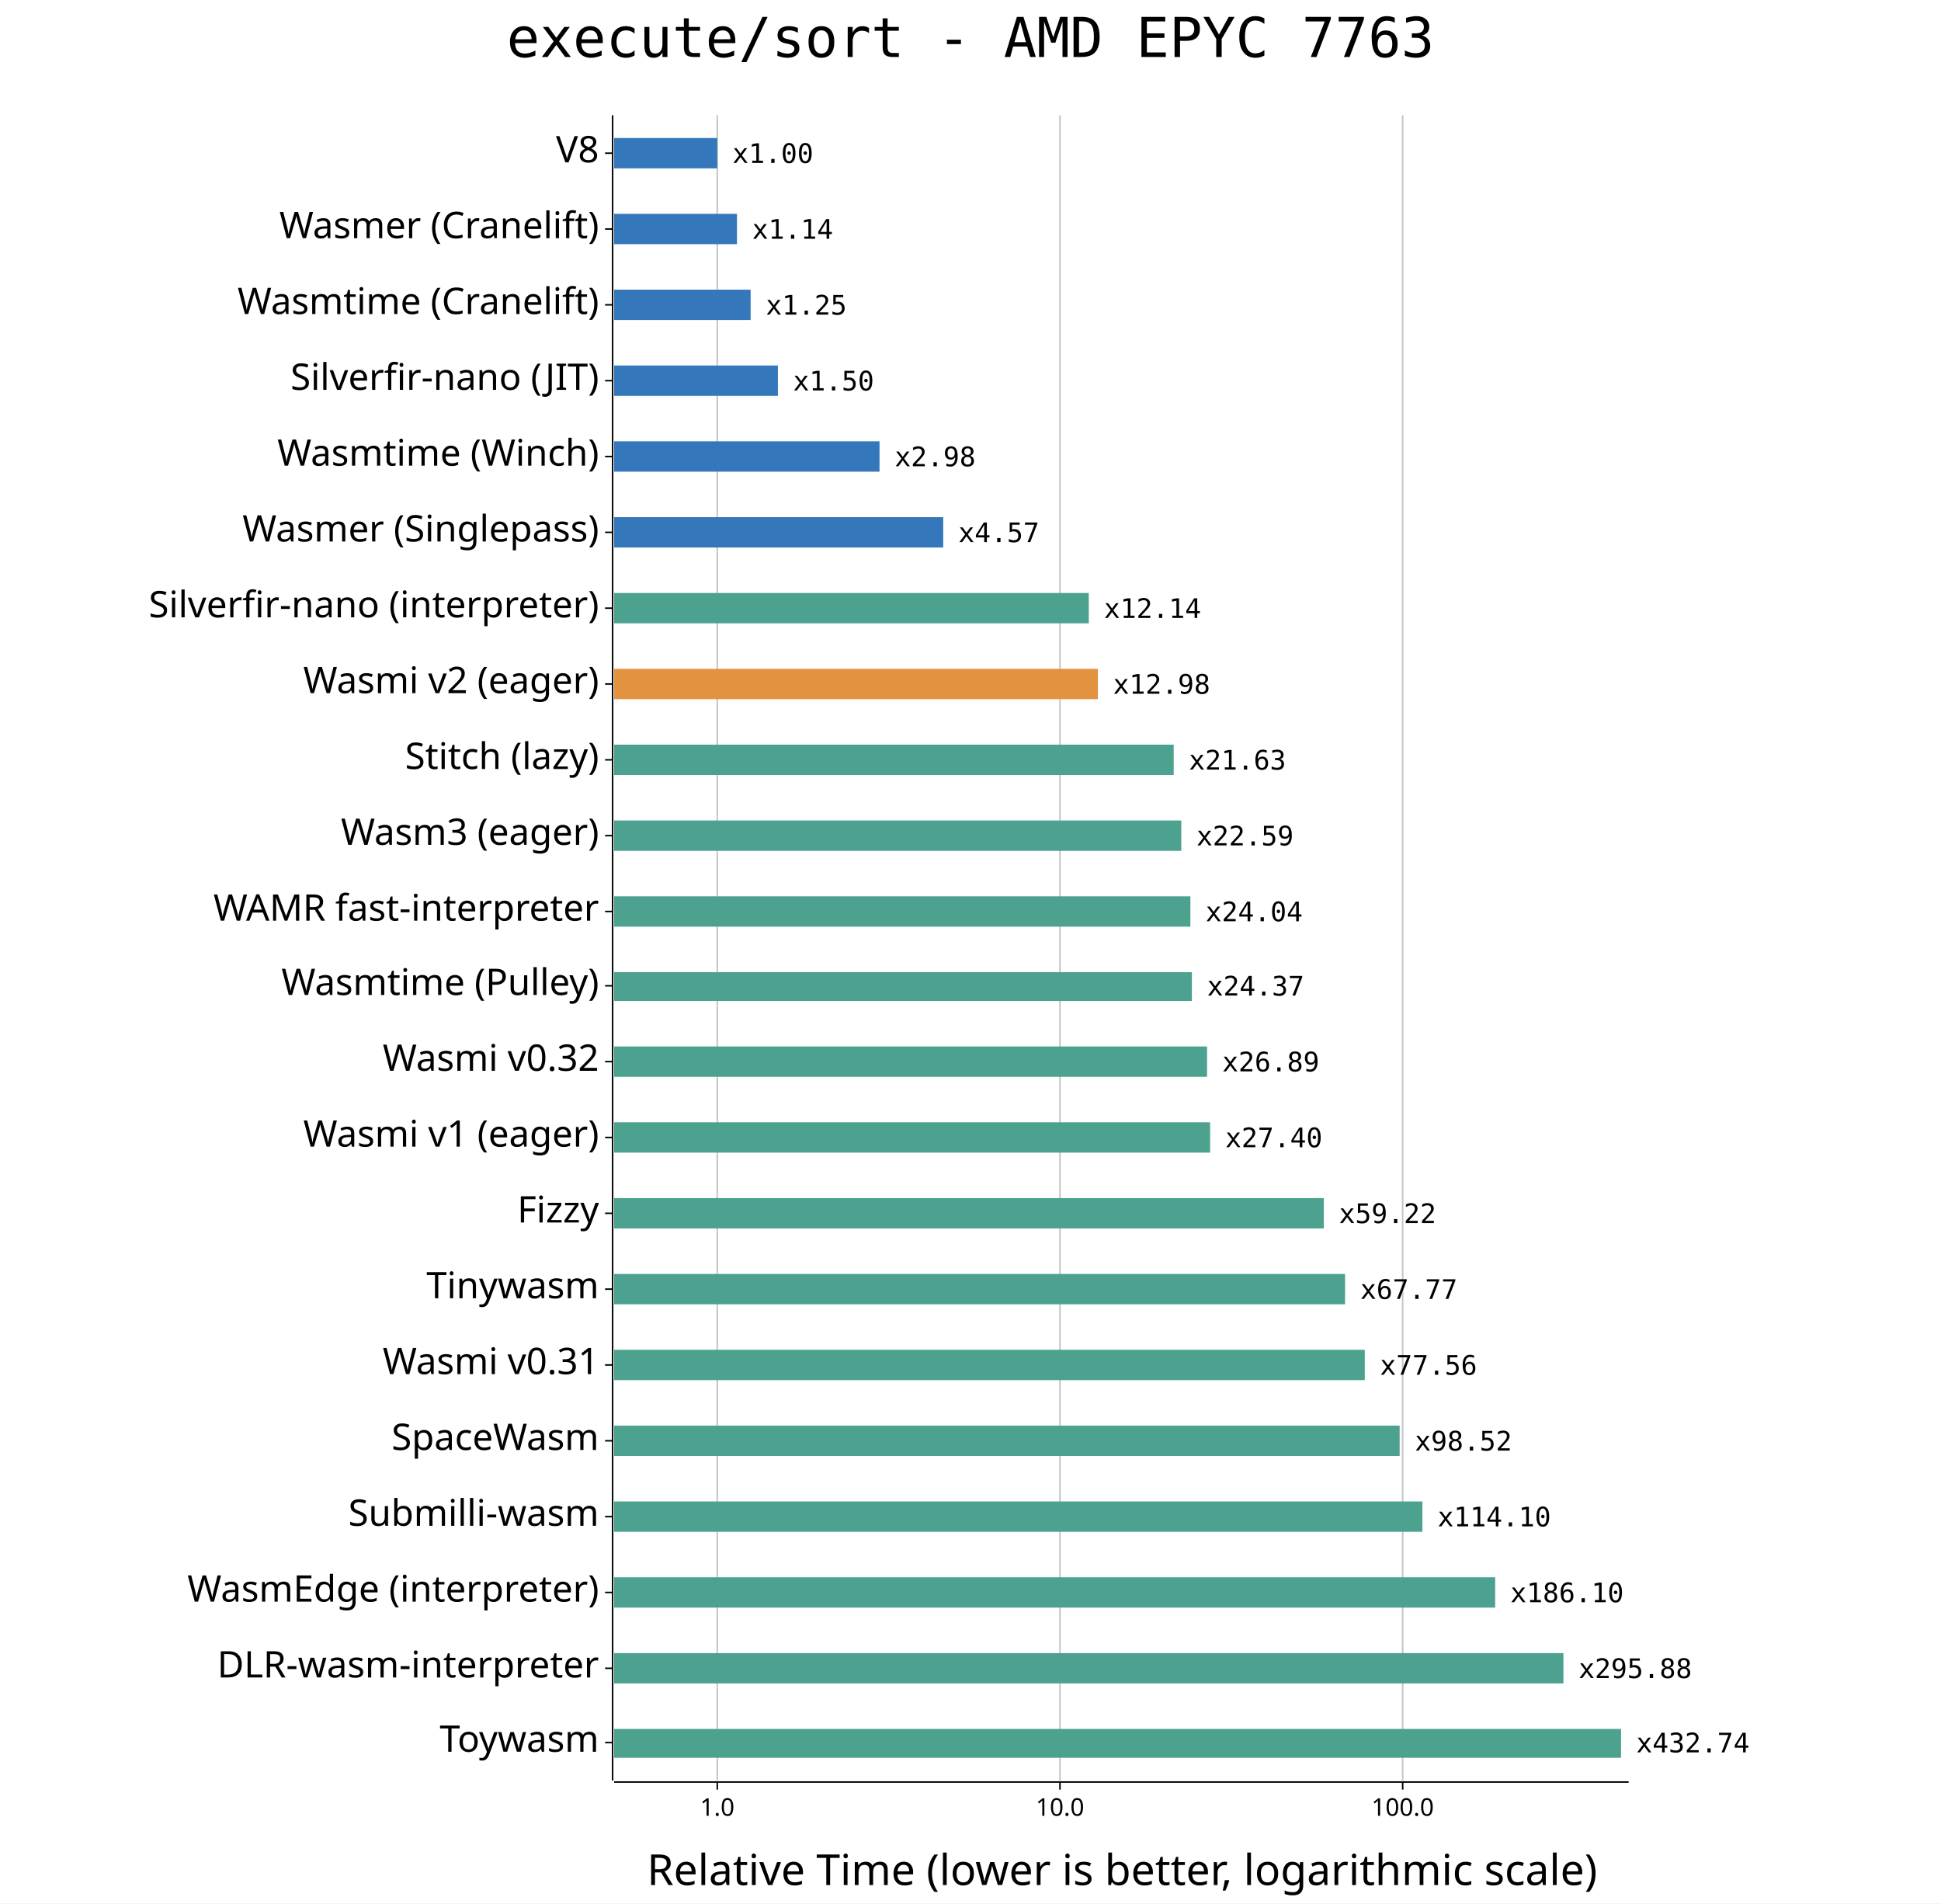
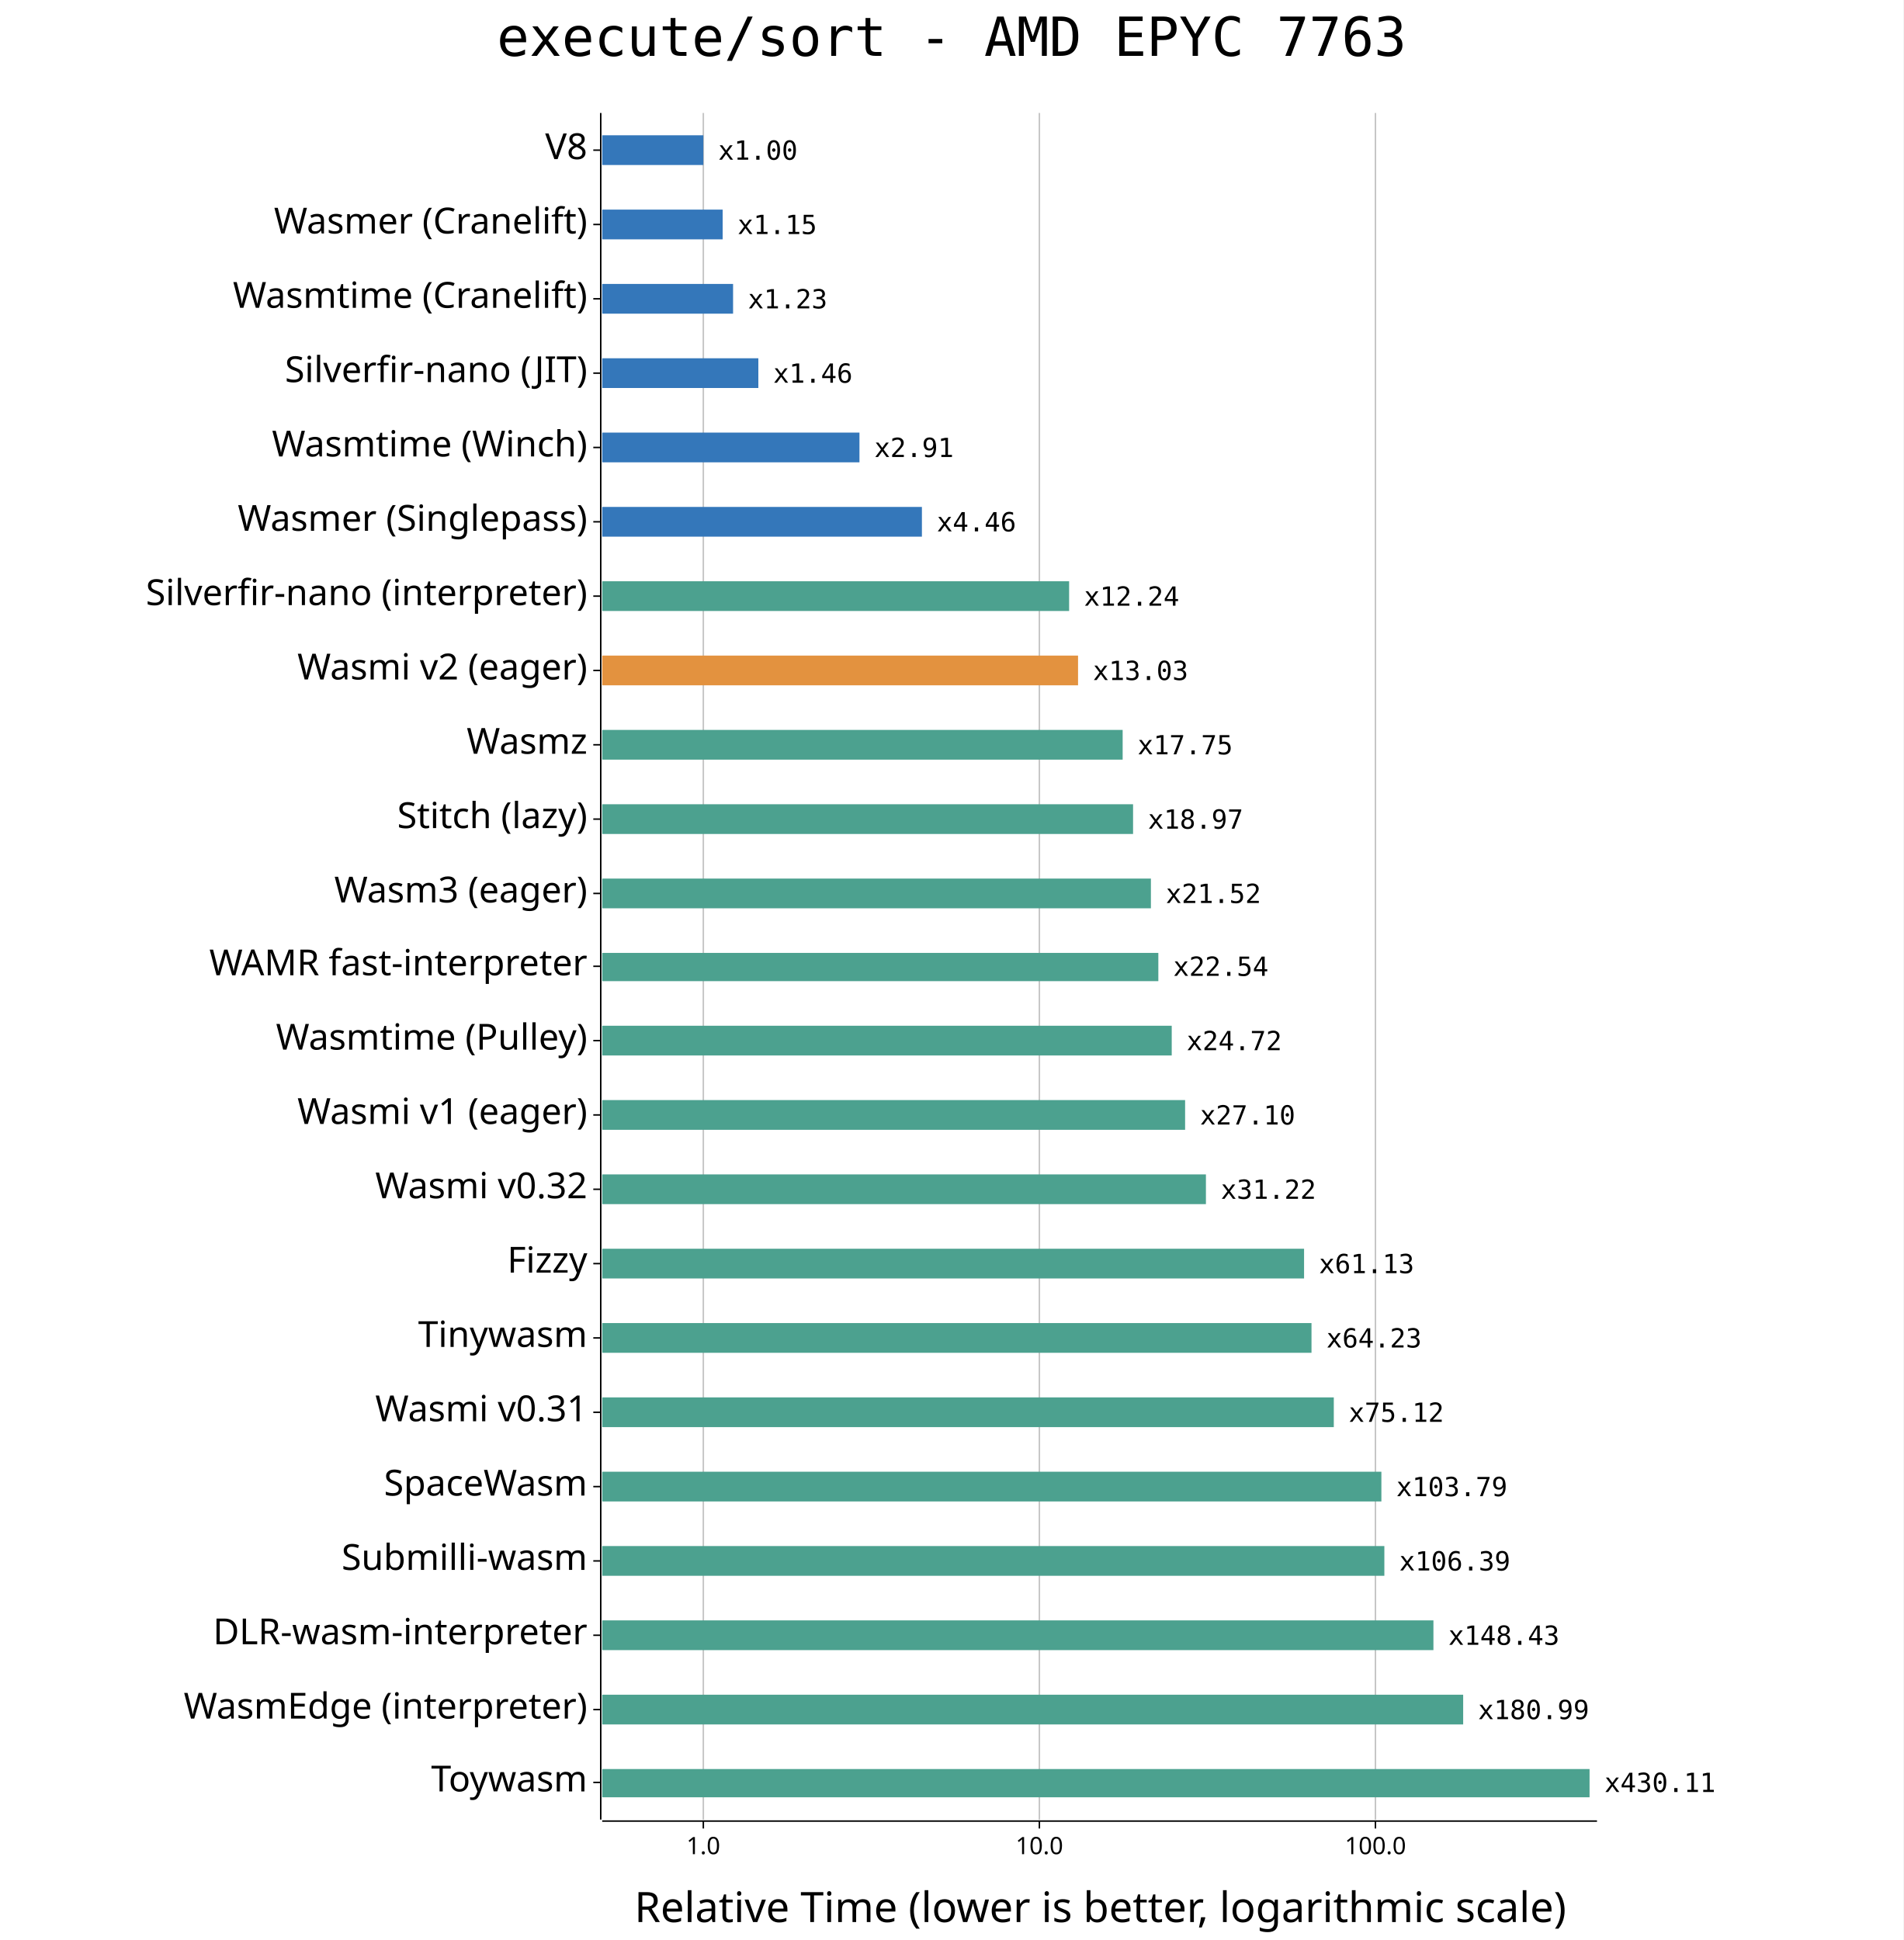
- <svg xmlns="http://www.w3.org/2000/svg" width="1280" height="1255" viewBox="0 0 1280 1255">
-   <rect x="0" y="0" width="1280" height="1255" opacity="1" fill="#FFFFFF" stroke="none" />
+ <svg xmlns="http://www.w3.org/2000/svg" width="1280" height="1305" viewBox="0 0 1280 1305">
+   <rect x="0" y="0" width="1280" height="1305" opacity="1" fill="#FFFFFF" stroke="none" />
  <text x="640" y="10" dy="0.76em" text-anchor="middle" font-family="monospace" font-size="36.29" opacity="1" fill="#000000">
execute/sort - AMD EPYC 7763
</text>
-   <line opacity="0.1" stroke="#000000" stroke-width="1" x1="473" y1="1174" x2="473" y2="76" />
-   <line opacity="0.1" stroke="#000000" stroke-width="1" x1="699" y1="1174" x2="699" y2="76" />
-   <line opacity="0.1" stroke="#000000" stroke-width="1" x1="925" y1="1174" x2="925" y2="76" />
-   <text x="5" y="625" dy="0.76em" text-anchor="middle" font-family="sans-serif" font-size="28.226" opacity="1" fill="#000000" transform="rotate(270, 5, 625)">
+   <line opacity="0.1" stroke="#000000" stroke-width="1" x1="473" y1="1224" x2="473" y2="76" />
+   <line opacity="0.1" stroke="#000000" stroke-width="1" x1="699" y1="1224" x2="699" y2="76" />
+   <line opacity="0.1" stroke="#000000" stroke-width="1" x1="925" y1="1224" x2="925" y2="76" />
+   <text x="5" y="650" dy="0.76em" text-anchor="middle" font-family="sans-serif" font-size="28.226" opacity="1" fill="#000000" transform="rotate(270, 5, 650)">

</text>
-   <text x="740" y="1250" dy="-0.5ex" text-anchor="middle" font-family="sans-serif" font-size="28.226" opacity="1" fill="#000000">
+   <text x="740" y="1300" dy="-0.5ex" text-anchor="middle" font-family="sans-serif" font-size="28.226" opacity="1" fill="#000000">
Relative Time (lower is better, logarithmic scale)
</text>
-   <line opacity="0.15" stroke="#000000" stroke-width="1" x1="473" y1="1174" x2="473" y2="76" />
-   <line opacity="0.15" stroke="#000000" stroke-width="1" x1="699" y1="1174" x2="699" y2="76" />
-   <line opacity="0.15" stroke="#000000" stroke-width="1" x1="925" y1="1174" x2="925" y2="76" />
-   <polyline fill="none" opacity="1" stroke="#000000" stroke-width="1" points="404,76 404,1174 " />
-   <text x="395" y="1149" dy="0.5ex" text-anchor="end" font-family="sans-serif" font-size="24.194" opacity="1" fill="#000000">
+   <line opacity="0.15" stroke="#000000" stroke-width="1" x1="473" y1="1224" x2="473" y2="76" />
+   <line opacity="0.15" stroke="#000000" stroke-width="1" x1="699" y1="1224" x2="699" y2="76" />
+   <line opacity="0.15" stroke="#000000" stroke-width="1" x1="925" y1="1224" x2="925" y2="76" />
+   <polyline fill="none" opacity="1" stroke="#000000" stroke-width="1" points="404,76 404,1224 " />
+   <text x="395" y="1199" dy="0.5ex" text-anchor="end" font-family="sans-serif" font-size="24.194" opacity="1" fill="#000000">
Toywasm
</text>
-   <polyline fill="none" opacity="1" stroke="#000000" stroke-width="1" points="399,1149 404,1149 " />
+   <polyline fill="none" opacity="1" stroke="#000000" stroke-width="1" points="399,1199 404,1199 " />
+   <text x="395" y="1150" dy="0.5ex" text-anchor="end" font-family="sans-serif" font-size="24.194" opacity="1" fill="#000000">
+ WasmEdge (interpreter)
+ </text>
+   <polyline fill="none" opacity="1" stroke="#000000" stroke-width="1" points="399,1150 404,1150 " />
  <text x="395" y="1100" dy="0.5ex" text-anchor="end" font-family="sans-serif" font-size="24.194" opacity="1" fill="#000000">
DLR-wasm-interpreter
</text>
  <polyline fill="none" opacity="1" stroke="#000000" stroke-width="1" points="399,1100 404,1100 " />
  <text x="395" y="1050" dy="0.5ex" text-anchor="end" font-family="sans-serif" font-size="24.194" opacity="1" fill="#000000">
- WasmEdge (interpreter)
+ Submilli-wasm
</text>
  <polyline fill="none" opacity="1" stroke="#000000" stroke-width="1" points="399,1050 404,1050 " />
  <text x="395" y="1000" dy="0.5ex" text-anchor="end" font-family="sans-serif" font-size="24.194" opacity="1" fill="#000000">
- Submilli-wasm
+ SpaceWasm
</text>
  <polyline fill="none" opacity="1" stroke="#000000" stroke-width="1" points="399,1000 404,1000 " />
  <text x="395" y="950" dy="0.5ex" text-anchor="end" font-family="sans-serif" font-size="24.194" opacity="1" fill="#000000">
- SpaceWasm
+ Wasmi v0.31
</text>
  <polyline fill="none" opacity="1" stroke="#000000" stroke-width="1" points="399,950 404,950 " />
  <text x="395" y="900" dy="0.5ex" text-anchor="end" font-family="sans-serif" font-size="24.194" opacity="1" fill="#000000">
- Wasmi v0.31
+ Tinywasm
</text>
  <polyline fill="none" opacity="1" stroke="#000000" stroke-width="1" points="399,900 404,900 " />
  <text x="395" y="850" dy="0.5ex" text-anchor="end" font-family="sans-serif" font-size="24.194" opacity="1" fill="#000000">
- Tinywasm
+ Fizzy
</text>
  <polyline fill="none" opacity="1" stroke="#000000" stroke-width="1" points="399,850 404,850 " />
  <text x="395" y="800" dy="0.5ex" text-anchor="end" font-family="sans-serif" font-size="24.194" opacity="1" fill="#000000">
- Fizzy
+ Wasmi v0.32
</text>
  <polyline fill="none" opacity="1" stroke="#000000" stroke-width="1" points="399,800 404,800 " />
  <text x="395" y="750" dy="0.5ex" text-anchor="end" font-family="sans-serif" font-size="24.194" opacity="1" fill="#000000">
Wasmi v1 (eager)
</text>
  <polyline fill="none" opacity="1" stroke="#000000" stroke-width="1" points="399,750 404,750 " />
  <text x="395" y="700" dy="0.5ex" text-anchor="end" font-family="sans-serif" font-size="24.194" opacity="1" fill="#000000">
- Wasmi v0.32
+ Wasmtime (Pulley)
</text>
  <polyline fill="none" opacity="1" stroke="#000000" stroke-width="1" points="399,700 404,700 " />
  <text x="395" y="650" dy="0.5ex" text-anchor="end" font-family="sans-serif" font-size="24.194" opacity="1" fill="#000000">
- Wasmtime (Pulley)
+ WAMR fast-interpreter
</text>
  <polyline fill="none" opacity="1" stroke="#000000" stroke-width="1" points="399,650 404,650 " />
  <text x="395" y="601" dy="0.5ex" text-anchor="end" font-family="sans-serif" font-size="24.194" opacity="1" fill="#000000">
- WAMR fast-interpreter
+ Wasm3 (eager)
</text>
  <polyline fill="none" opacity="1" stroke="#000000" stroke-width="1" points="399,601 404,601 " />
  <text x="395" y="551" dy="0.5ex" text-anchor="end" font-family="sans-serif" font-size="24.194" opacity="1" fill="#000000">
- Wasm3 (eager)
+ Stitch (lazy)
</text>
  <polyline fill="none" opacity="1" stroke="#000000" stroke-width="1" points="399,551 404,551 " />
  <text x="395" y="501" dy="0.5ex" text-anchor="end" font-family="sans-serif" font-size="24.194" opacity="1" fill="#000000">
- Stitch (lazy)
+ Wasmz
</text>
  <polyline fill="none" opacity="1" stroke="#000000" stroke-width="1" points="399,501 404,501 " />
  <text x="395" y="451" dy="0.5ex" text-anchor="end" font-family="sans-serif" font-size="24.194" opacity="1" fill="#000000">
Wasmi v2 (eager)
</text>
  <polyline fill="none" opacity="1" stroke="#000000" stroke-width="1" points="399,451 404,451 " />
  <text x="395" y="401" dy="0.5ex" text-anchor="end" font-family="sans-serif" font-size="24.194" opacity="1" fill="#000000">
Silverfir-nano (interpreter)
</text>
  <polyline fill="none" opacity="1" stroke="#000000" stroke-width="1" points="399,401 404,401 " />
  <text x="395" y="351" dy="0.5ex" text-anchor="end" font-family="sans-serif" font-size="24.194" opacity="1" fill="#000000">
Wasmer (Singlepass)
</text>
  <polyline fill="none" opacity="1" stroke="#000000" stroke-width="1" points="399,351 404,351 " />
  <text x="395" y="301" dy="0.5ex" text-anchor="end" font-family="sans-serif" font-size="24.194" opacity="1" fill="#000000">
Wasmtime (Winch)
</text>
  <polyline fill="none" opacity="1" stroke="#000000" stroke-width="1" points="399,301 404,301 " />
  <text x="395" y="251" dy="0.5ex" text-anchor="end" font-family="sans-serif" font-size="24.194" opacity="1" fill="#000000">
Silverfir-nano (JIT)
</text>
  <polyline fill="none" opacity="1" stroke="#000000" stroke-width="1" points="399,251 404,251 " />
  <text x="395" y="201" dy="0.5ex" text-anchor="end" font-family="sans-serif" font-size="24.194" opacity="1" fill="#000000">
Wasmtime (Cranelift)
</text>
  <polyline fill="none" opacity="1" stroke="#000000" stroke-width="1" points="399,201 404,201 " />
  <text x="395" y="151" dy="0.5ex" text-anchor="end" font-family="sans-serif" font-size="24.194" opacity="1" fill="#000000">
Wasmer (Cranelift)
</text>
  <polyline fill="none" opacity="1" stroke="#000000" stroke-width="1" points="399,151 404,151 " />
  <text x="395" y="101" dy="0.5ex" text-anchor="end" font-family="sans-serif" font-size="24.194" opacity="1" fill="#000000">
V8
</text>
  <polyline fill="none" opacity="1" stroke="#000000" stroke-width="1" points="399,101 404,101 " />
-   <polyline fill="none" opacity="1" stroke="#000000" stroke-width="1" points="405,1175 1074,1175 " />
-   <text x="473" y="1185" dy="0.76em" text-anchor="middle" font-family="sans-serif" font-size="16.129" opacity="1" fill="#000000">
+   <polyline fill="none" opacity="1" stroke="#000000" stroke-width="1" points="405,1225 1074,1225 " />
+   <text x="473" y="1235" dy="0.76em" text-anchor="middle" font-family="sans-serif" font-size="16.129" opacity="1" fill="#000000">
1.0
</text>
-   <polyline fill="none" opacity="1" stroke="#000000" stroke-width="1" points="473,1175 473,1180 " />
-   <text x="699" y="1185" dy="0.76em" text-anchor="middle" font-family="sans-serif" font-size="16.129" opacity="1" fill="#000000">
+   <polyline fill="none" opacity="1" stroke="#000000" stroke-width="1" points="473,1225 473,1230 " />
+   <text x="699" y="1235" dy="0.76em" text-anchor="middle" font-family="sans-serif" font-size="16.129" opacity="1" fill="#000000">
10.0
</text>
-   <polyline fill="none" opacity="1" stroke="#000000" stroke-width="1" points="699,1175 699,1180 " />
-   <text x="925" y="1185" dy="0.76em" text-anchor="middle" font-family="sans-serif" font-size="16.129" opacity="1" fill="#000000">
+   <polyline fill="none" opacity="1" stroke="#000000" stroke-width="1" points="699,1225 699,1230 " />
+   <text x="925" y="1235" dy="0.76em" text-anchor="middle" font-family="sans-serif" font-size="16.129" opacity="1" fill="#000000">
100.0
</text>
-   <polyline fill="none" opacity="1" stroke="#000000" stroke-width="1" points="925,1175 925,1180 " />
-   <rect x="405" y="591" width="380" height="20" opacity="1" fill="#4CA18F" stroke="none" />
-   <rect x="405" y="1090" width="626" height="20" opacity="1" fill="#4CA18F" stroke="none" />
-   <rect x="405" y="391" width="313" height="20" opacity="1" fill="#4CA18F" stroke="none" />
-   <rect x="405" y="341" width="217" height="20" opacity="1" fill="#3477BA" stroke="none" />
-   <rect x="405" y="1040" width="581" height="20" opacity="1" fill="#4CA18F" stroke="none" />
-   <rect x="405" y="890" width="495" height="20" opacity="1" fill="#4CA18F" stroke="none" />
+   <polyline fill="none" opacity="1" stroke="#000000" stroke-width="1" points="925,1225 925,1230 " />
+   <rect x="405" y="341" width="215" height="20" opacity="1" fill="#3477BA" stroke="none" />
+   <rect x="405" y="1140" width="579" height="20" opacity="1" fill="#4CA18F" stroke="none" />
+   <rect x="405" y="641" width="374" height="19" opacity="1" fill="#4CA18F" stroke="none" />
+   <rect x="405" y="491" width="350" height="20" opacity="1" fill="#4CA18F" stroke="none" />
+   <rect x="405" y="990" width="524" height="20" opacity="1" fill="#4CA18F" stroke="none" />
  <rect x="405" y="141" width="81" height="20" opacity="1" fill="#3477BA" stroke="none" />
+   <rect x="405" y="940" width="492" height="20" opacity="1" fill="#4CA18F" stroke="none" />
+   <rect x="405" y="790" width="406" height="20" opacity="1" fill="#4CA18F" stroke="none" />
+   <rect x="405" y="291" width="173" height="20" opacity="1" fill="#3477BA" stroke="none" />
+   <rect x="405" y="441" width="320" height="20" opacity="1" fill="#E3923F" stroke="none" />
+   <rect x="405" y="690" width="383" height="20" opacity="1" fill="#4CA18F" stroke="none" />
+   <rect x="405" y="591" width="369" height="20" opacity="1" fill="#4CA18F" stroke="none" />
+   <rect x="405" y="541" width="357" height="20" opacity="1" fill="#4CA18F" stroke="none" />
+   <rect x="405" y="840" width="472" height="20" opacity="1" fill="#4CA18F" stroke="none" />
+   <rect x="405" y="191" width="88" height="20" opacity="1" fill="#3477BA" stroke="none" />
  <rect x="405" y="91" width="68" height="20" opacity="1" fill="#3477BA" stroke="none" />
-   <rect x="405" y="840" width="482" height="20" opacity="1" fill="#4CA18F" stroke="none" />
-   <rect x="405" y="541" width="374" height="20" opacity="1" fill="#4CA18F" stroke="none" />
-   <rect x="405" y="1140" width="664" height="19" opacity="1" fill="#4CA18F" stroke="none" />
-   <rect x="405" y="990" width="533" height="20" opacity="1" fill="#4CA18F" stroke="none" />
-   <rect x="405" y="690" width="391" height="20" opacity="1" fill="#4CA18F" stroke="none" />
-   <rect x="405" y="441" width="319" height="20" opacity="1" fill="#E3923F" stroke="none" />
-   <rect x="405" y="291" width="175" height="20" opacity="1" fill="#3477BA" stroke="none" />
-   <rect x="405" y="491" width="369" height="20" opacity="1" fill="#4CA18F" stroke="none" />
-   <rect x="405" y="940" width="518" height="20" opacity="1" fill="#4CA18F" stroke="none" />
-   <rect x="405" y="241" width="108" height="20" opacity="1" fill="#3477BA" stroke="none" />
-   <rect x="405" y="740" width="393" height="20" opacity="1" fill="#4CA18F" stroke="none" />
-   <rect x="405" y="790" width="468" height="20" opacity="1" fill="#4CA18F" stroke="none" />
-   <rect x="405" y="191" width="90" height="20" opacity="1" fill="#3477BA" stroke="none" />
-   <rect x="405" y="641" width="381" height="19" opacity="1" fill="#4CA18F" stroke="none" />
-   <text x="1079" y="1151" dy="0.5ex" text-anchor="start" font-family="monospace" font-size="17.742" opacity="1" fill="#000000">
- x432.74
- </text>
-   <text x="1041" y="1102" dy="0.5ex" text-anchor="start" font-family="monospace" font-size="17.742" opacity="1" fill="#000000">
- x295.88
- </text>
-   <text x="996" y="1052" dy="0.5ex" text-anchor="start" font-family="monospace" font-size="17.742" opacity="1" fill="#000000">
- x186.10
- </text>
-   <text x="948" y="1002" dy="0.5ex" text-anchor="start" font-family="monospace" font-size="17.742" opacity="1" fill="#000000">
- x114.10
- </text>
-   <text x="933" y="952" dy="0.5ex" text-anchor="start" font-family="monospace" font-size="17.742" opacity="1" fill="#000000">
- x98.52
- </text>
-   <text x="910" y="902" dy="0.5ex" text-anchor="start" font-family="monospace" font-size="17.742" opacity="1" fill="#000000">
- x77.56
- </text>
-   <text x="897" y="852" dy="0.5ex" text-anchor="start" font-family="monospace" font-size="17.742" opacity="1" fill="#000000">
- x67.77
- </text>
-   <text x="883" y="802" dy="0.5ex" text-anchor="start" font-family="monospace" font-size="17.742" opacity="1" fill="#000000">
- x59.22
- </text>
-   <text x="808" y="752" dy="0.5ex" text-anchor="start" font-family="monospace" font-size="17.742" opacity="1" fill="#000000">
- x27.40
- </text>
-   <text x="806" y="702" dy="0.5ex" text-anchor="start" font-family="monospace" font-size="17.742" opacity="1" fill="#000000">
- x26.89
- </text>
-   <text x="796" y="652" dy="0.5ex" text-anchor="start" font-family="monospace" font-size="17.742" opacity="1" fill="#000000">
- x24.37
- </text>
-   <text x="795" y="603" dy="0.5ex" text-anchor="start" font-family="monospace" font-size="17.742" opacity="1" fill="#000000">
- x24.04
- </text>
-   <text x="789" y="553" dy="0.5ex" text-anchor="start" font-family="monospace" font-size="17.742" opacity="1" fill="#000000">
- x22.59
- </text>
-   <text x="784" y="503" dy="0.5ex" text-anchor="start" font-family="monospace" font-size="17.742" opacity="1" fill="#000000">
- x21.63
- </text>
-   <text x="734" y="453" dy="0.5ex" text-anchor="start" font-family="monospace" font-size="17.742" opacity="1" fill="#000000">
- x12.98
- </text>
-   <text x="728" y="403" dy="0.5ex" text-anchor="start" font-family="monospace" font-size="17.742" opacity="1" fill="#000000">
- x12.14
- </text>
-   <text x="632" y="353" dy="0.5ex" text-anchor="start" font-family="monospace" font-size="17.742" opacity="1" fill="#000000">
- x4.57
- </text>
-   <text x="590" y="303" dy="0.5ex" text-anchor="start" font-family="monospace" font-size="17.742" opacity="1" fill="#000000">
- x2.98
- </text>
-   <text x="523" y="253" dy="0.5ex" text-anchor="start" font-family="monospace" font-size="17.742" opacity="1" fill="#000000">
- x1.50
- </text>
-   <text x="505" y="203" dy="0.5ex" text-anchor="start" font-family="monospace" font-size="17.742" opacity="1" fill="#000000">
- x1.25
+   <rect x="405" y="740" width="392" height="20" opacity="1" fill="#4CA18F" stroke="none" />
+   <rect x="405" y="1090" width="559" height="20" opacity="1" fill="#4CA18F" stroke="none" />
+   <rect x="405" y="1190" width="664" height="19" opacity="1" fill="#4CA18F" stroke="none" />
+   <rect x="405" y="1040" width="526" height="20" opacity="1" fill="#4CA18F" stroke="none" />
+   <rect x="405" y="391" width="314" height="20" opacity="1" fill="#4CA18F" stroke="none" />
+   <rect x="405" y="241" width="105" height="20" opacity="1" fill="#3477BA" stroke="none" />
+   <rect x="405" y="890" width="477" height="20" opacity="1" fill="#4CA18F" stroke="none" />
+   <text x="1079" y="1201" dy="0.5ex" text-anchor="start" font-family="monospace" font-size="17.742" opacity="1" fill="#000000">
+ x430.11
+ </text>
+   <text x="994" y="1152" dy="0.5ex" text-anchor="start" font-family="monospace" font-size="17.742" opacity="1" fill="#000000">
+ x180.99
+ </text>
+   <text x="974" y="1102" dy="0.5ex" text-anchor="start" font-family="monospace" font-size="17.742" opacity="1" fill="#000000">
+ x148.43
+ </text>
+   <text x="941" y="1052" dy="0.5ex" text-anchor="start" font-family="monospace" font-size="17.742" opacity="1" fill="#000000">
+ x106.39
+ </text>
+   <text x="939" y="1002" dy="0.5ex" text-anchor="start" font-family="monospace" font-size="17.742" opacity="1" fill="#000000">
+ x103.79
+ </text>
+   <text x="907" y="952" dy="0.5ex" text-anchor="start" font-family="monospace" font-size="17.742" opacity="1" fill="#000000">
+ x75.12
+ </text>
+   <text x="892" y="902" dy="0.5ex" text-anchor="start" font-family="monospace" font-size="17.742" opacity="1" fill="#000000">
+ x64.23
+ </text>
+   <text x="887" y="852" dy="0.5ex" text-anchor="start" font-family="monospace" font-size="17.742" opacity="1" fill="#000000">
+ x61.13
+ </text>
+   <text x="821" y="802" dy="0.5ex" text-anchor="start" font-family="monospace" font-size="17.742" opacity="1" fill="#000000">
+ x31.22
+ </text>
+   <text x="807" y="752" dy="0.5ex" text-anchor="start" font-family="monospace" font-size="17.742" opacity="1" fill="#000000">
+ x27.10
+ </text>
+   <text x="798" y="702" dy="0.5ex" text-anchor="start" font-family="monospace" font-size="17.742" opacity="1" fill="#000000">
+ x24.72
+ </text>
+   <text x="789" y="652" dy="0.5ex" text-anchor="start" font-family="monospace" font-size="17.742" opacity="1" fill="#000000">
+ x22.54
+ </text>
+   <text x="784" y="603" dy="0.5ex" text-anchor="start" font-family="monospace" font-size="17.742" opacity="1" fill="#000000">
+ x21.52
+ </text>
+   <text x="772" y="553" dy="0.5ex" text-anchor="start" font-family="monospace" font-size="17.742" opacity="1" fill="#000000">
+ x18.97
+ </text>
+   <text x="765" y="503" dy="0.5ex" text-anchor="start" font-family="monospace" font-size="17.742" opacity="1" fill="#000000">
+ x17.75
+ </text>
+   <text x="735" y="453" dy="0.5ex" text-anchor="start" font-family="monospace" font-size="17.742" opacity="1" fill="#000000">
+ x13.03
+ </text>
+   <text x="729" y="403" dy="0.5ex" text-anchor="start" font-family="monospace" font-size="17.742" opacity="1" fill="#000000">
+ x12.24
+ </text>
+   <text x="630" y="353" dy="0.5ex" text-anchor="start" font-family="monospace" font-size="17.742" opacity="1" fill="#000000">
+ x4.46
+ </text>
+   <text x="588" y="303" dy="0.5ex" text-anchor="start" font-family="monospace" font-size="17.742" opacity="1" fill="#000000">
+ x2.91
+ </text>
+   <text x="520" y="253" dy="0.5ex" text-anchor="start" font-family="monospace" font-size="17.742" opacity="1" fill="#000000">
+ x1.46
+ </text>
+   <text x="503" y="203" dy="0.5ex" text-anchor="start" font-family="monospace" font-size="17.742" opacity="1" fill="#000000">
+ x1.23
</text>
  <text x="496" y="153" dy="0.5ex" text-anchor="start" font-family="monospace" font-size="17.742" opacity="1" fill="#000000">
- x1.14
+ x1.15
</text>
  <text x="483" y="103" dy="0.5ex" text-anchor="start" font-family="monospace" font-size="17.742" opacity="1" fill="#000000">
x1.00
</text>
</svg>
